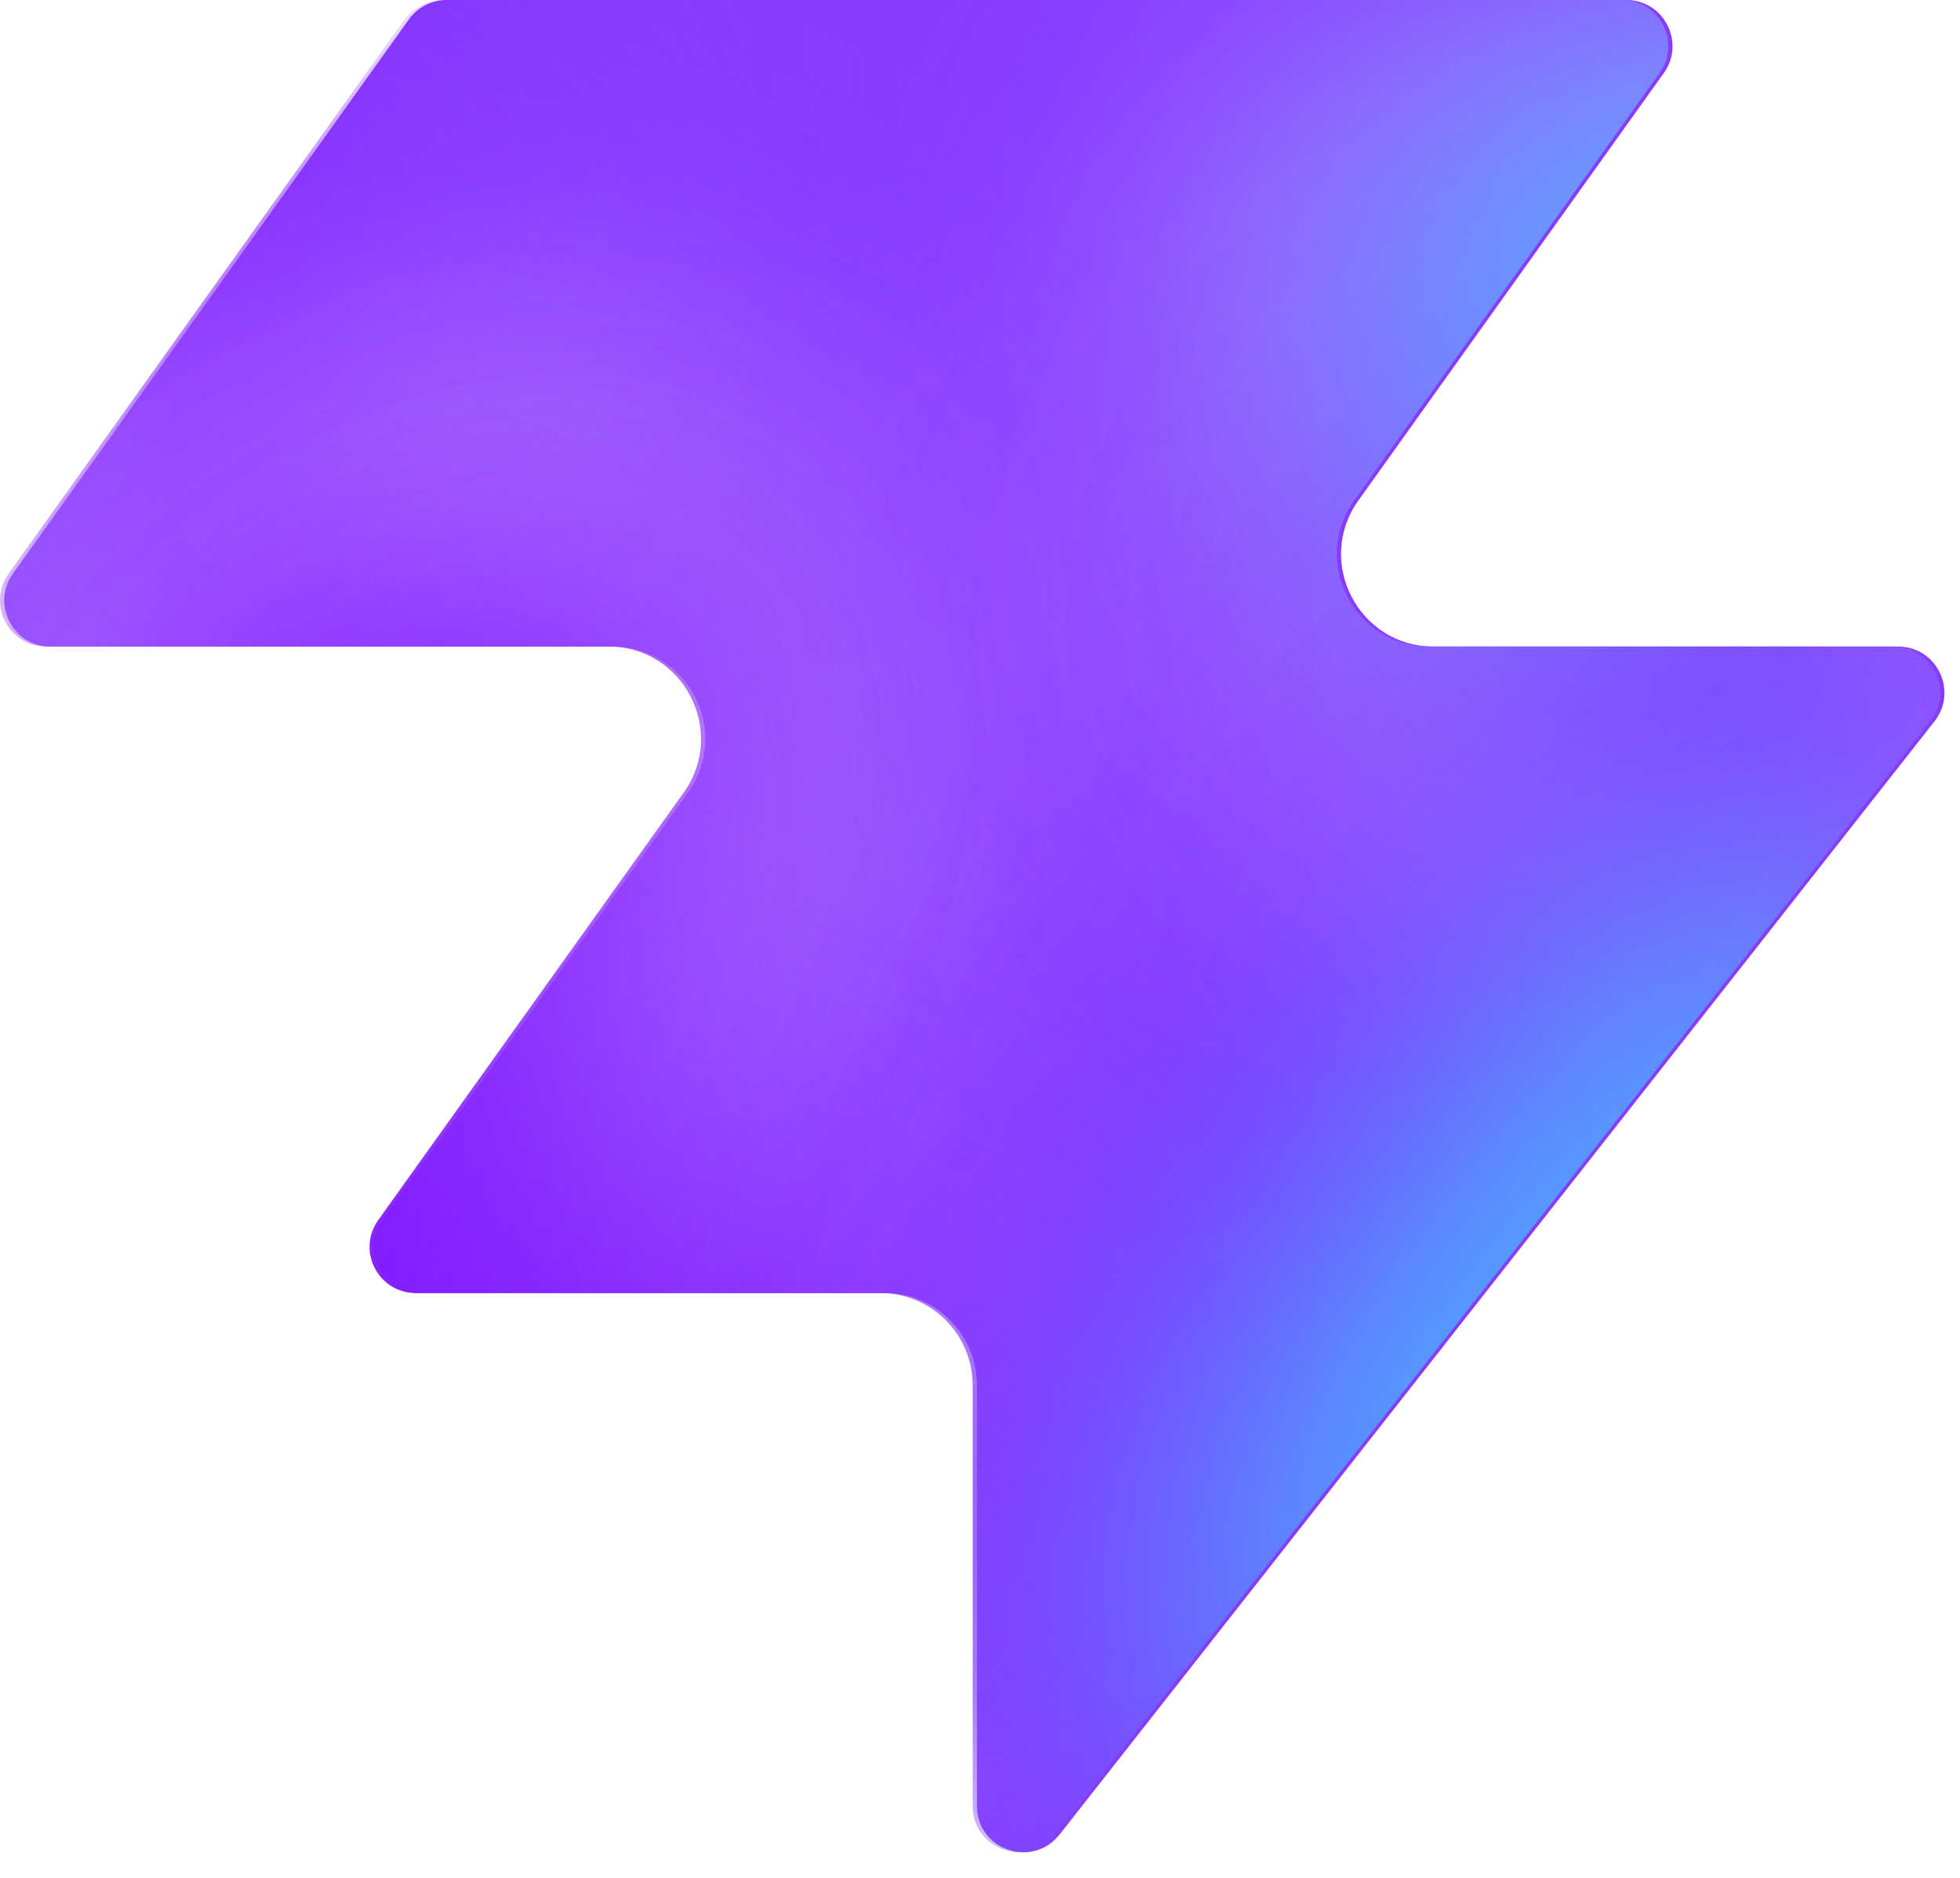
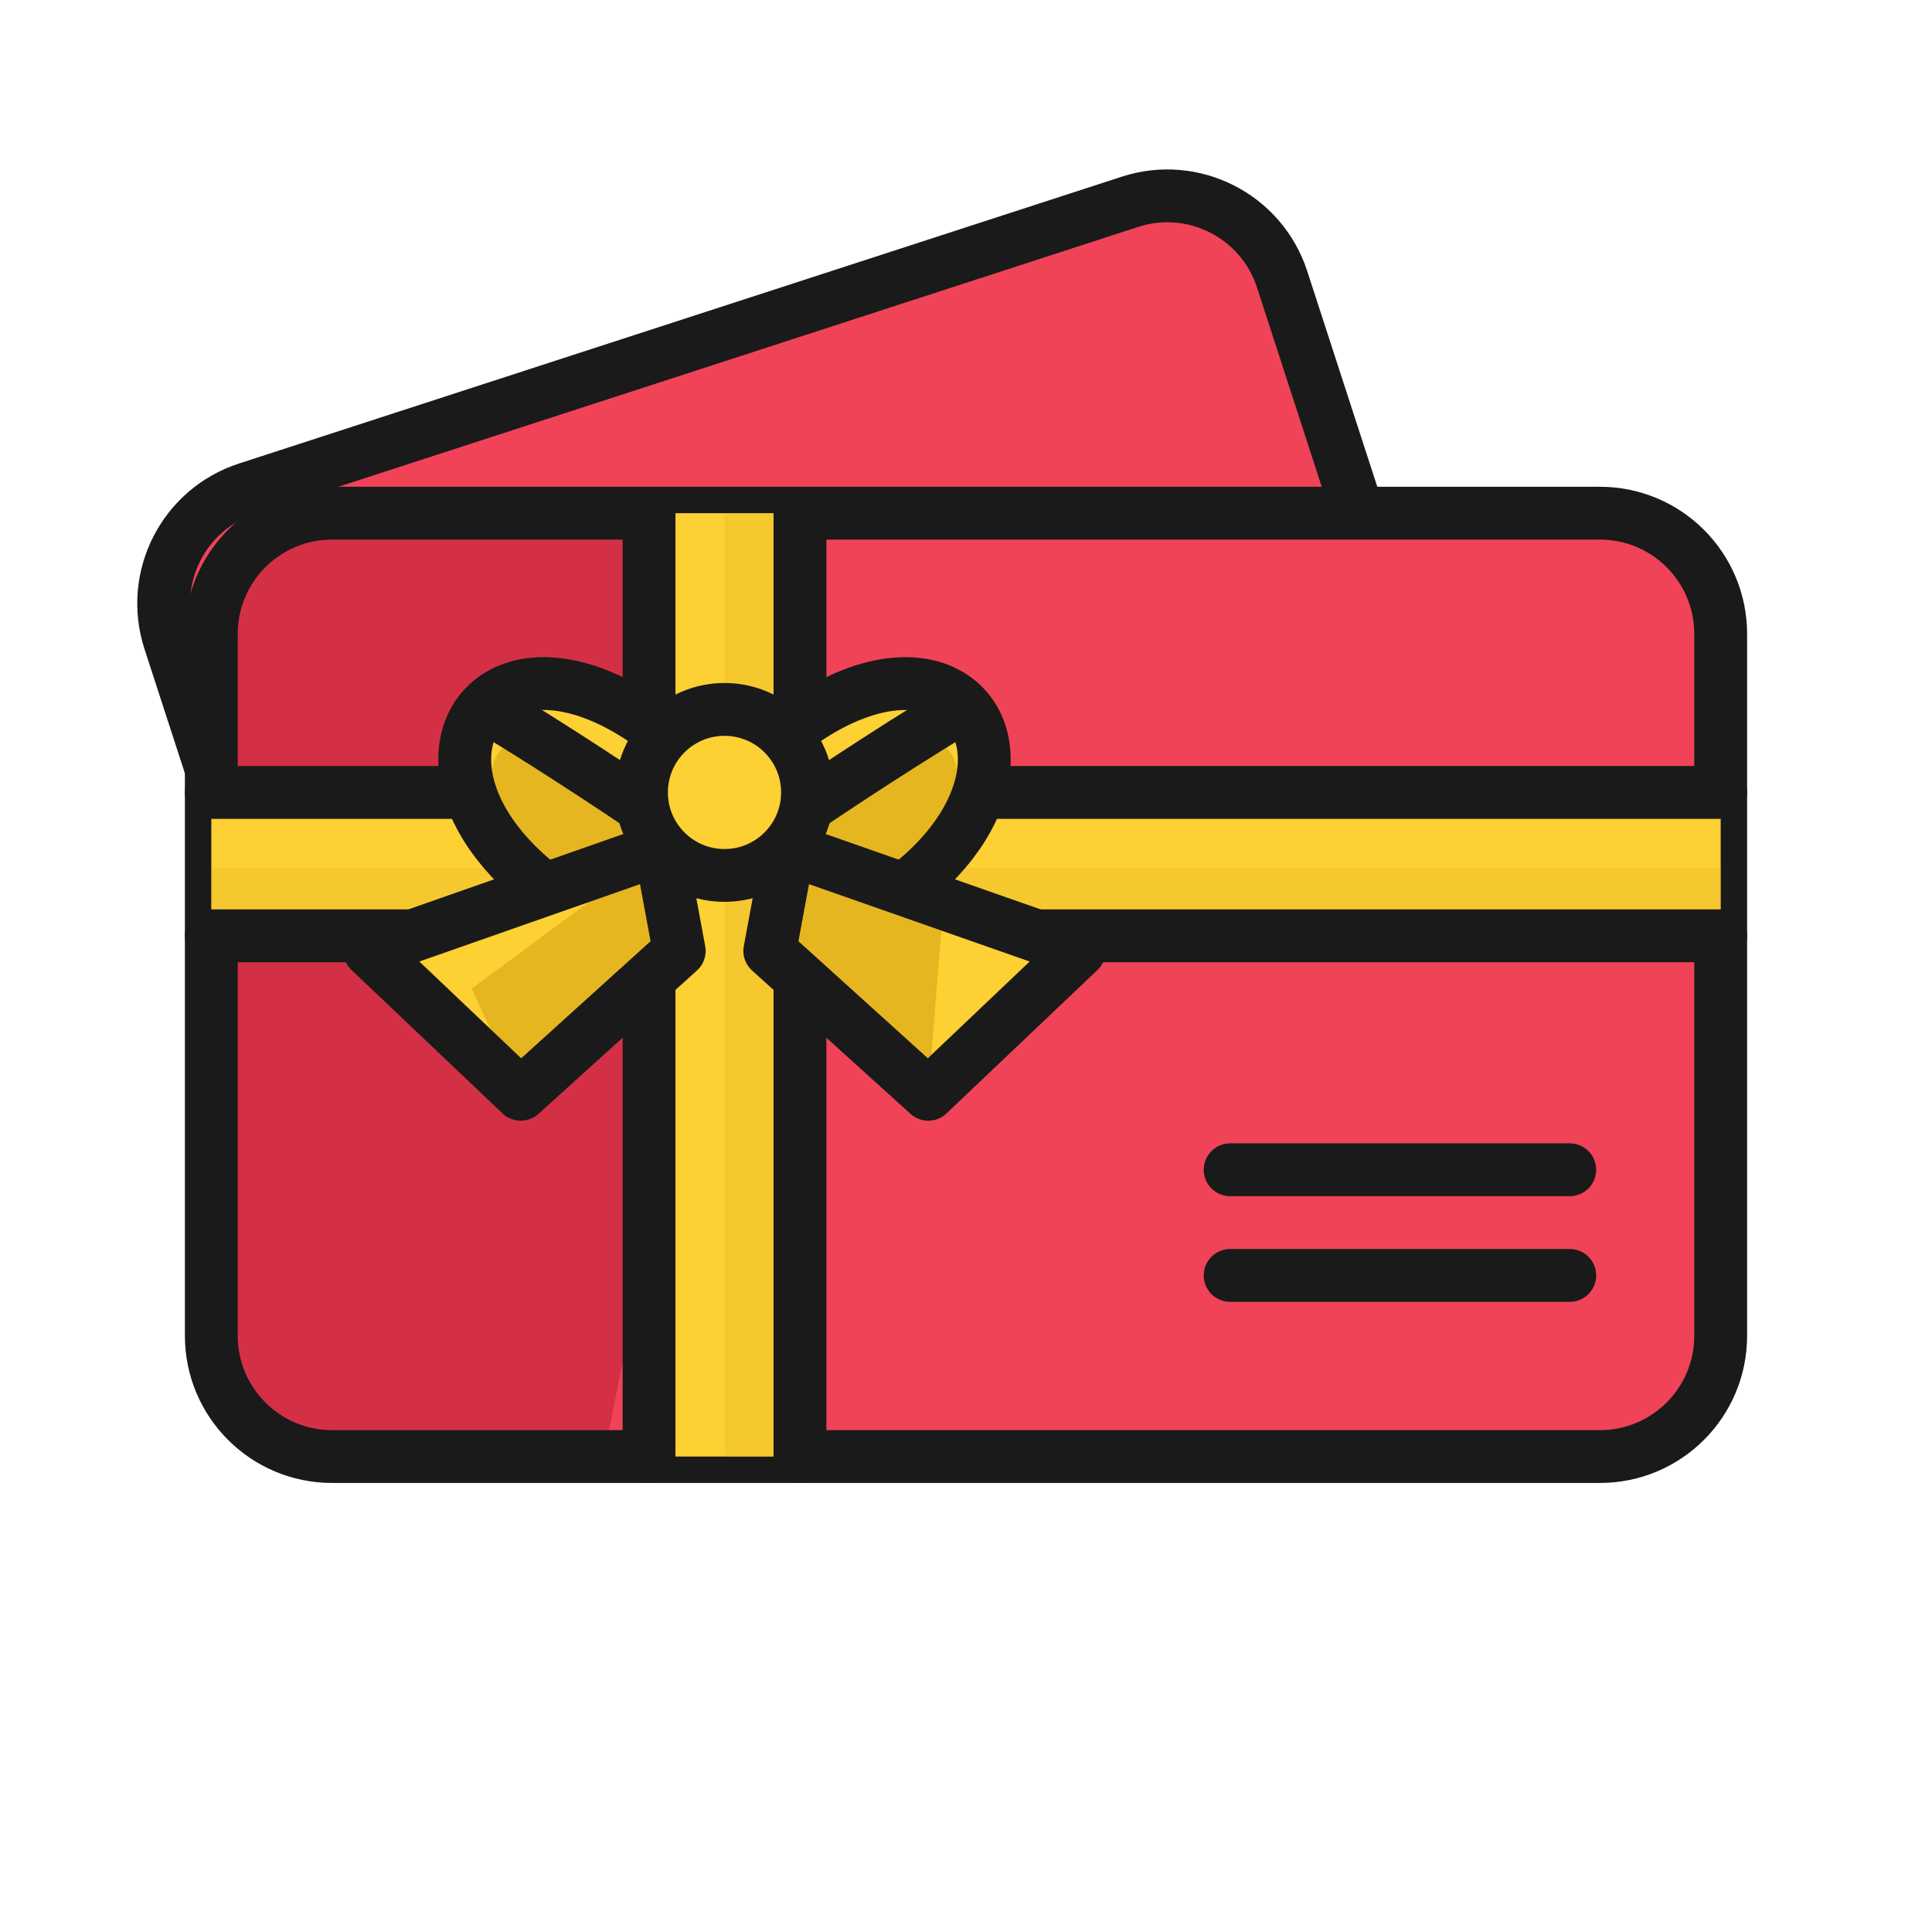
- <svg xmlns="http://www.w3.org/2000/svg" width="48" height="46" fill="none" viewBox="0 0 48 46">
-   <path fill="#863bff" d="M25.946 44.938c-.664.845-2.021.375-2.021-.698V33.937a2.26 2.26 0 0 0-2.262-2.262H10.287c-.92 0-1.456-1.04-.92-1.788l7.48-10.471c1.07-1.497 0-3.578-1.842-3.578H1.237c-.92 0-1.456-1.04-.92-1.788L10.013.474c.214-.297.556-.474.92-.474h28.894c.92 0 1.456 1.04.92 1.788l-7.48 10.471c-1.07 1.498 0 3.579 1.842 3.579h11.377c.943 0 1.473 1.088.89 1.83L25.947 44.94z" style="fill:#863bff;fill:color(display-p3 .525 .23 1);fill-opacity:1" />
-   <mask id="a" width="48" height="46" x="0" y="0" maskUnits="userSpaceOnUse" style="mask-type:alpha">
-     <path fill="#000" d="M25.842 44.938c-.664.844-2.021.375-2.021-.698V33.937a2.26 2.26 0 0 0-2.262-2.262H10.183c-.92 0-1.456-1.04-.92-1.788l7.48-10.471c1.07-1.498 0-3.579-1.842-3.579H1.133c-.92 0-1.456-1.04-.92-1.787L9.91.473c.214-.297.556-.474.92-.474h28.894c.92 0 1.456 1.04.92 1.788l-7.48 10.471c-1.07 1.498 0 3.578 1.842 3.578h11.377c.943 0 1.473 1.088.89 1.832L25.843 44.94z" style="fill:#000;fill-opacity:1" />
-   </mask>
-   <g mask="url(#a)">
-     <g filter="url(#b)">
-       <ellipse cx="5.508" cy="14.704" fill="#ede6ff" rx="5.508" ry="14.704" style="fill:#ede6ff;fill:color(display-p3 .927 .903 1);fill-opacity:1" transform="matrix(.00324 1 1 -.00324 -4.47 31.516)" />
-     </g>
-     <g filter="url(#c)">
-       <ellipse cx="10.399" cy="29.851" fill="#ede6ff" rx="10.399" ry="29.851" style="fill:#ede6ff;fill:color(display-p3 .927 .903 1);fill-opacity:1" transform="matrix(.00324 1 1 -.00324 -39.328 7.883)" />
-     </g>
-     <g filter="url(#d)">
-       <ellipse cx="5.508" cy="30.487" fill="#7e14ff" rx="5.508" ry="30.487" style="fill:#7e14ff;fill:color(display-p3 .492 .077 1);fill-opacity:1" transform="rotate(89.814 -25.913 -14.639)scale(1 -1)" />
-     </g>
-     <g filter="url(#e)">
-       <ellipse cx="5.508" cy="30.599" fill="#7e14ff" rx="5.508" ry="30.599" style="fill:#7e14ff;fill:color(display-p3 .492 .077 1);fill-opacity:1" transform="rotate(89.814 -32.644 -3.334)scale(1 -1)" />
-     </g>
-     <g filter="url(#f)">
-       <ellipse cx="5.508" cy="30.599" fill="#7e14ff" rx="5.508" ry="30.599" style="fill:#7e14ff;fill:color(display-p3 .492 .077 1);fill-opacity:1" transform="matrix(.00324 1 1 -.00324 -34.34 30.47)" />
-     </g>
-     <g filter="url(#g)">
-       <ellipse cx="14.072" cy="22.078" fill="#ede6ff" rx="14.072" ry="22.078" style="fill:#ede6ff;fill:color(display-p3 .927 .903 1);fill-opacity:1" transform="rotate(93.35 24.506 48.493)scale(-1 1)" />
-     </g>
-     <g filter="url(#h)">
-       <ellipse cx="3.47" cy="21.501" fill="#7e14ff" rx="3.47" ry="21.501" style="fill:#7e14ff;fill:color(display-p3 .492 .077 1);fill-opacity:1" transform="rotate(89.009 28.708 47.59)scale(-1 1)" />
-     </g>
-     <g filter="url(#i)">
-       <ellipse cx="3.47" cy="21.501" fill="#7e14ff" rx="3.47" ry="21.501" style="fill:#7e14ff;fill:color(display-p3 .492 .077 1);fill-opacity:1" transform="rotate(89.009 28.708 47.59)scale(-1 1)" />
-     </g>
-     <g filter="url(#j)">
-       <ellipse cx=".387" cy="8.972" fill="#7e14ff" rx="4.407" ry="29.108" style="fill:#7e14ff;fill:color(display-p3 .492 .077 1);fill-opacity:1" transform="rotate(39.51 .387 8.972)" />
-     </g>
-     <g filter="url(#k)">
-       <ellipse cx="47.523" cy="-6.092" fill="#7e14ff" rx="4.407" ry="29.108" style="fill:#7e14ff;fill:color(display-p3 .492 .077 1);fill-opacity:1" transform="rotate(37.892 47.523 -6.092)" />
-     </g>
-     <g filter="url(#l)">
-       <ellipse cx="41.412" cy="6.333" fill="#47bfff" rx="5.971" ry="9.665" style="fill:#47bfff;fill:color(display-p3 .28 .748 1);fill-opacity:1" transform="rotate(37.892 41.412 6.333)" />
-     </g>
-     <g filter="url(#m)">
-       <ellipse cx="-1.879" cy="38.332" fill="#7e14ff" rx="4.407" ry="29.108" style="fill:#7e14ff;fill:color(display-p3 .492 .077 1);fill-opacity:1" transform="rotate(37.892 -1.88 38.332)" />
-     </g>
-     <g filter="url(#n)">
-       <ellipse cx="-1.879" cy="38.332" fill="#7e14ff" rx="4.407" ry="29.108" style="fill:#7e14ff;fill:color(display-p3 .492 .077 1);fill-opacity:1" transform="rotate(37.892 -1.88 38.332)" />
-     </g>
-     <g filter="url(#o)">
-       <ellipse cx="35.651" cy="29.907" fill="#7e14ff" rx="4.407" ry="29.108" style="fill:#7e14ff;fill:color(display-p3 .492 .077 1);fill-opacity:1" transform="rotate(37.892 35.651 29.907)" />
-     </g>
-     <g filter="url(#p)">
-       <ellipse cx="38.418" cy="32.4" fill="#47bfff" rx="5.971" ry="15.297" style="fill:#47bfff;fill:color(display-p3 .28 .748 1);fill-opacity:1" transform="rotate(37.892 38.418 32.4)" />
-     </g>
+ <svg xmlns="http://www.w3.org/2000/svg" viewBox="0 0 512 512" width="100%" height="100%">
+   <defs>
+     <style>
+     .c-red { fill: #f04358; }
+     .c-red-dark { fill: #d33045; }
+     .c-yellow { fill: #fdd034; }
+     .c-yellow-dark { fill: #e5b620; }
+     .c-outline { fill: #1a1a1a; }
+     .s-outline { stroke: #1a1a1a; stroke-width: 14; stroke-linecap: round; stroke-linejoin: round; }
+     </style>
+   </defs>
+   <g transform="rotate(-18 240 220)">
+     <rect x="70" y="80" width="310" height="200" rx="32" class="c-red-dark" />
+     <rect x="70" y="80" width="310" height="180" rx="32" class="c-red" />
+     <rect x="70" y="80" width="310" height="200" rx="32" fill="none" class="s-outline" />
  </g>
-   <defs>
-     <filter id="b" width="60.045" height="41.654" x="-19.77" y="16.149" color-interpolation-filters="sRGB" filterUnits="userSpaceOnUse">
-       <feFlood flood-opacity="0" result="BackgroundImageFix" />
-       <feBlend in="SourceGraphic" in2="BackgroundImageFix" result="shape" />
-       <feGaussianBlur result="effect1_foregroundBlur_2002_17158" stdDeviation="7.659" />
-     </filter>
-     <filter id="c" width="90.34" height="51.437" x="-54.613" y="-7.533" color-interpolation-filters="sRGB" filterUnits="userSpaceOnUse">
-       <feFlood flood-opacity="0" result="BackgroundImageFix" />
-       <feBlend in="SourceGraphic" in2="BackgroundImageFix" result="shape" />
-       <feGaussianBlur result="effect1_foregroundBlur_2002_17158" stdDeviation="7.659" />
-     </filter>
-     <filter id="d" width="79.355" height="29.4" x="-49.64" y="2.03" color-interpolation-filters="sRGB" filterUnits="userSpaceOnUse">
-       <feFlood flood-opacity="0" result="BackgroundImageFix" />
-       <feBlend in="SourceGraphic" in2="BackgroundImageFix" result="shape" />
-       <feGaussianBlur result="effect1_foregroundBlur_2002_17158" stdDeviation="4.596" />
-     </filter>
-     <filter id="e" width="79.579" height="29.4" x="-45.045" y="20.029" color-interpolation-filters="sRGB" filterUnits="userSpaceOnUse">
-       <feFlood flood-opacity="0" result="BackgroundImageFix" />
-       <feBlend in="SourceGraphic" in2="BackgroundImageFix" result="shape" />
-       <feGaussianBlur result="effect1_foregroundBlur_2002_17158" stdDeviation="4.596" />
-     </filter>
-     <filter id="f" width="79.579" height="29.4" x="-43.513" y="21.178" color-interpolation-filters="sRGB" filterUnits="userSpaceOnUse">
-       <feFlood flood-opacity="0" result="BackgroundImageFix" />
-       <feBlend in="SourceGraphic" in2="BackgroundImageFix" result="shape" />
-       <feGaussianBlur result="effect1_foregroundBlur_2002_17158" stdDeviation="4.596" />
-     </filter>
-     <filter id="g" width="74.749" height="58.852" x="15.756" y="-17.901" color-interpolation-filters="sRGB" filterUnits="userSpaceOnUse">
-       <feFlood flood-opacity="0" result="BackgroundImageFix" />
-       <feBlend in="SourceGraphic" in2="BackgroundImageFix" result="shape" />
-       <feGaussianBlur result="effect1_foregroundBlur_2002_17158" stdDeviation="7.659" />
-     </filter>
-     <filter id="h" width="61.377" height="25.362" x="23.548" y="2.284" color-interpolation-filters="sRGB" filterUnits="userSpaceOnUse">
-       <feFlood flood-opacity="0" result="BackgroundImageFix" />
-       <feBlend in="SourceGraphic" in2="BackgroundImageFix" result="shape" />
-       <feGaussianBlur result="effect1_foregroundBlur_2002_17158" stdDeviation="4.596" />
-     </filter>
-     <filter id="i" width="61.377" height="25.362" x="23.548" y="2.284" color-interpolation-filters="sRGB" filterUnits="userSpaceOnUse">
-       <feFlood flood-opacity="0" result="BackgroundImageFix" />
-       <feBlend in="SourceGraphic" in2="BackgroundImageFix" result="shape" />
-       <feGaussianBlur result="effect1_foregroundBlur_2002_17158" stdDeviation="4.596" />
-     </filter>
-     <filter id="j" width="56.045" height="63.649" x="-27.636" y="-22.853" color-interpolation-filters="sRGB" filterUnits="userSpaceOnUse">
-       <feFlood flood-opacity="0" result="BackgroundImageFix" />
-       <feBlend in="SourceGraphic" in2="BackgroundImageFix" result="shape" />
-       <feGaussianBlur result="effect1_foregroundBlur_2002_17158" stdDeviation="4.596" />
-     </filter>
-     <filter id="k" width="54.814" height="64.646" x="20.116" y="-38.415" color-interpolation-filters="sRGB" filterUnits="userSpaceOnUse">
-       <feFlood flood-opacity="0" result="BackgroundImageFix" />
-       <feBlend in="SourceGraphic" in2="BackgroundImageFix" result="shape" />
-       <feGaussianBlur result="effect1_foregroundBlur_2002_17158" stdDeviation="4.596" />
-     </filter>
-     <filter id="l" width="33.541" height="35.313" x="24.641" y="-11.323" color-interpolation-filters="sRGB" filterUnits="userSpaceOnUse">
-       <feFlood flood-opacity="0" result="BackgroundImageFix" />
-       <feBlend in="SourceGraphic" in2="BackgroundImageFix" result="shape" />
-       <feGaussianBlur result="effect1_foregroundBlur_2002_17158" stdDeviation="4.596" />
-     </filter>
-     <filter id="m" width="54.814" height="64.646" x="-29.286" y="6.009" color-interpolation-filters="sRGB" filterUnits="userSpaceOnUse">
-       <feFlood flood-opacity="0" result="BackgroundImageFix" />
-       <feBlend in="SourceGraphic" in2="BackgroundImageFix" result="shape" />
-       <feGaussianBlur result="effect1_foregroundBlur_2002_17158" stdDeviation="4.596" />
-     </filter>
-     <filter id="n" width="54.814" height="64.646" x="-29.286" y="6.009" color-interpolation-filters="sRGB" filterUnits="userSpaceOnUse">
-       <feFlood flood-opacity="0" result="BackgroundImageFix" />
-       <feBlend in="SourceGraphic" in2="BackgroundImageFix" result="shape" />
-       <feGaussianBlur result="effect1_foregroundBlur_2002_17158" stdDeviation="4.596" />
-     </filter>
-     <filter id="o" width="54.814" height="64.646" x="8.244" y="-2.416" color-interpolation-filters="sRGB" filterUnits="userSpaceOnUse">
-       <feFlood flood-opacity="0" result="BackgroundImageFix" />
-       <feBlend in="SourceGraphic" in2="BackgroundImageFix" result="shape" />
-       <feGaussianBlur result="effect1_foregroundBlur_2002_17158" stdDeviation="4.596" />
-     </filter>
-     <filter id="p" width="39.409" height="43.623" x="18.713" y="10.588" color-interpolation-filters="sRGB" filterUnits="userSpaceOnUse">
-       <feFlood flood-opacity="0" result="BackgroundImageFix" />
-       <feBlend in="SourceGraphic" in2="BackgroundImageFix" result="shape" />
-       <feGaussianBlur result="effect1_foregroundBlur_2002_17158" stdDeviation="4.596" />
-     </filter>
-   </defs>
+   <g id="frontCard">
+     <rect x="56" y="136" width="400" height="250" rx="32" class="c-red" />
+     <path d="M 88 136 C 70.3 136 56 150.3 56 168 L 56 354 C 56 371.7 70.3 386 88 386 L 160 386 L 210 136 Z" class="c-red-dark" />
+     <rect x="56" y="136" width="400" height="250" rx="32" fill="none" class="s-outline" />
+     <rect x="56" y="210" width="400" height="38" class="c-yellow" />
+     <path d="M 56 230 L 456 230 L 456 248 L 56 248 Z" class="c-yellow-dark" opacity="0.3" />
+     <line x1="56" y1="210" x2="456" y2="210" class="s-outline" />
+     <line x1="56" y1="248" x2="456" y2="248" class="s-outline" />
+     <rect x="172" y="136" width="40" height="250" class="c-yellow" />
+     <rect x="192" y="136" width="20" height="250" class="c-yellow-dark" opacity="0.3" />
+     <line x1="172" y1="136" x2="172" y2="386" class="s-outline" />
+     <line x1="212" y1="136" x2="212" y2="386" class="s-outline" />
+     <line x1="326" y1="310" x2="416" y2="310" class="s-outline" />
+     <line x1="326" y1="338" x2="416" y2="338" class="s-outline" />
+     <path d="M 192 210 C 130 140 85 215 170 250 Z" class="c-yellow" />
+     <path d="M 170 215 C 130 170 110 215 160 238 Z" class="c-yellow-dark" />
+     <path d="M 192 210 C 130 140 85 215 170 250 Z" fill="none" class="s-outline" />
+     <path d="M 130 188 C 150 200 172 215 172 215" fill="none" class="s-outline" />
+     <path d="M 192 210 C 254 140 299 215 214 250 Z" class="c-yellow" />
+     <path d="M 214 215 C 254 170 274 215 224 238 Z" class="c-yellow-dark" />
+     <path d="M 192 210 C 254 140 299 215 214 250 Z" fill="none" class="s-outline" />
+     <path d="M 254 188 C 234 200 212 215 212 215" fill="none" class="s-outline" />
+     <path d="M 175 225 L 98 252 L 138 290 L 180 252 Z" class="c-yellow" />
+     <path d="M 138 290 L 180 252 L 175 225 L 125 262 Z" class="c-yellow-dark" />
+     <path d="M 175 225 L 98 252 L 138 290 L 180 252 Z" fill="none" class="s-outline" />
+     <path d="M 209 225 L 286 252 L 246 290 L 204 252 Z" class="c-yellow" />
+     <path d="M 209 225 L 250 240 L 246 290 L 204 252 Z" class="c-yellow-dark" />
+     <path d="M 209 225 L 286 252 L 246 290 L 204 252 Z" fill="none" class="s-outline" />
+     <circle cx="192" cy="210" r="22" class="c-yellow" />
+     <path d="M 180 196 A 22 22 0 0 0 204 226 A 22 22 0 0 1 180 196 Z" class="c-yellow-dark" />
+     <circle cx="192" cy="210" r="22" fill="none" class="s-outline" />
+   </g>
</svg>
